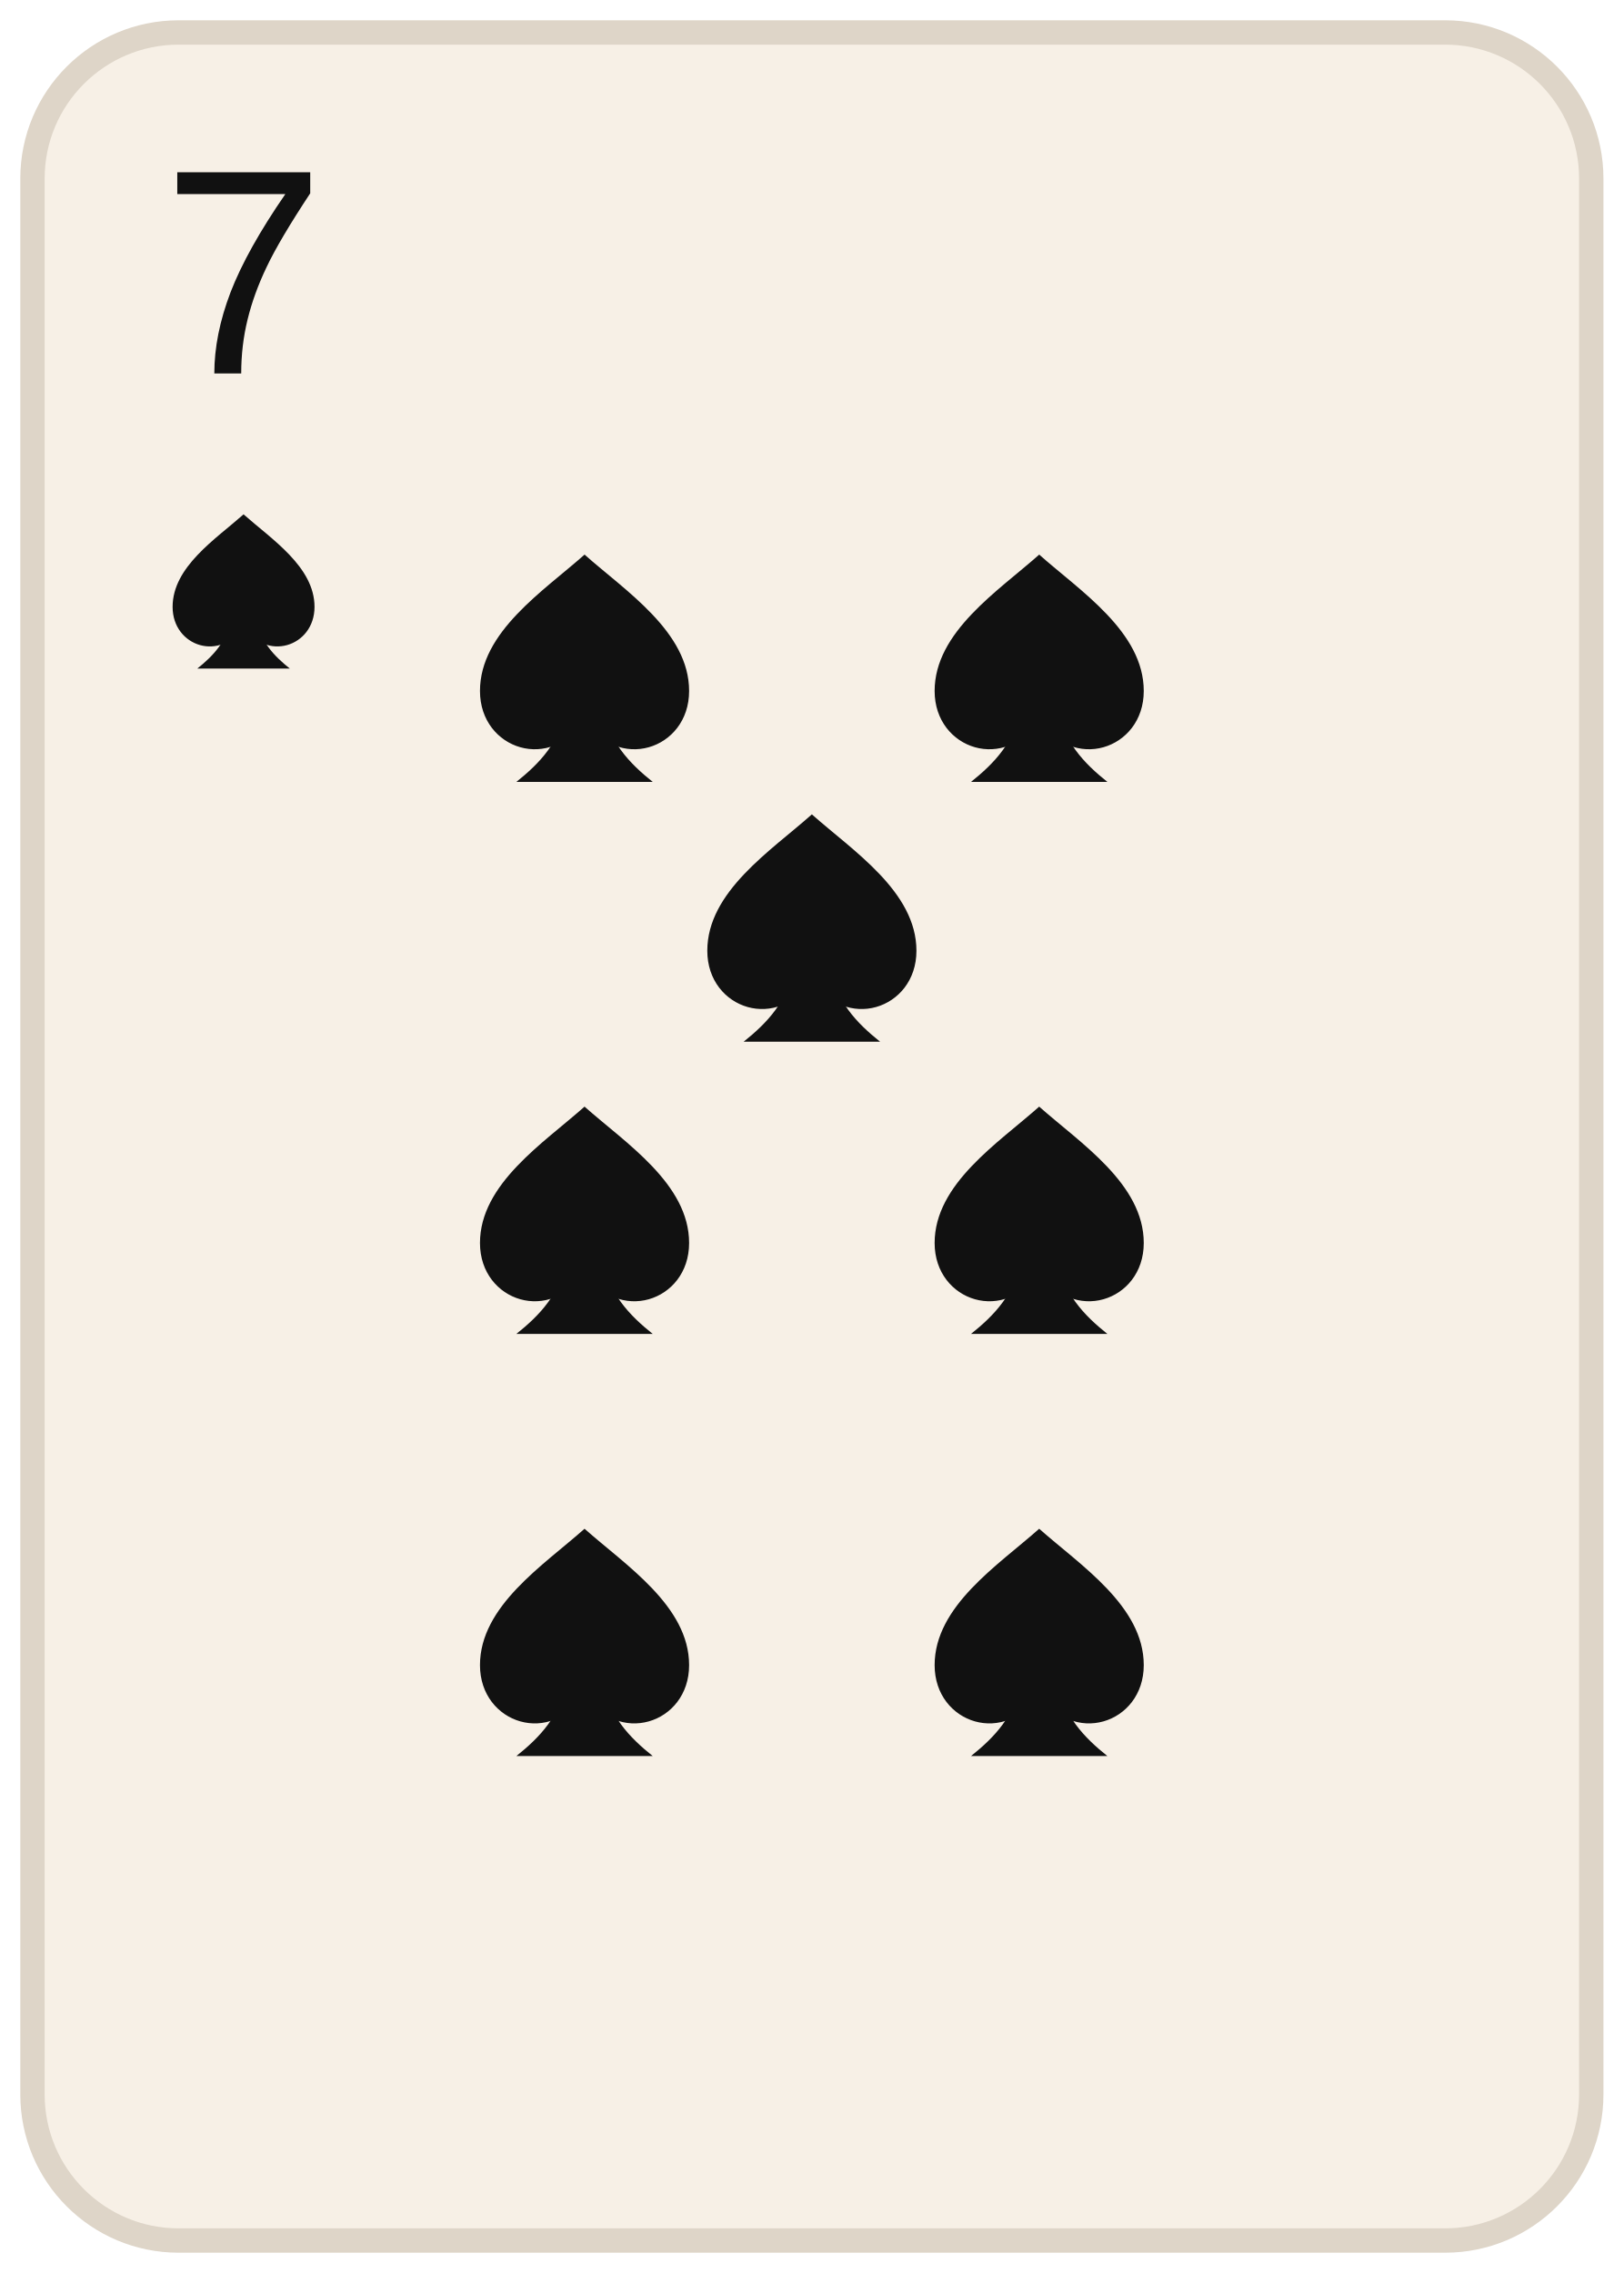
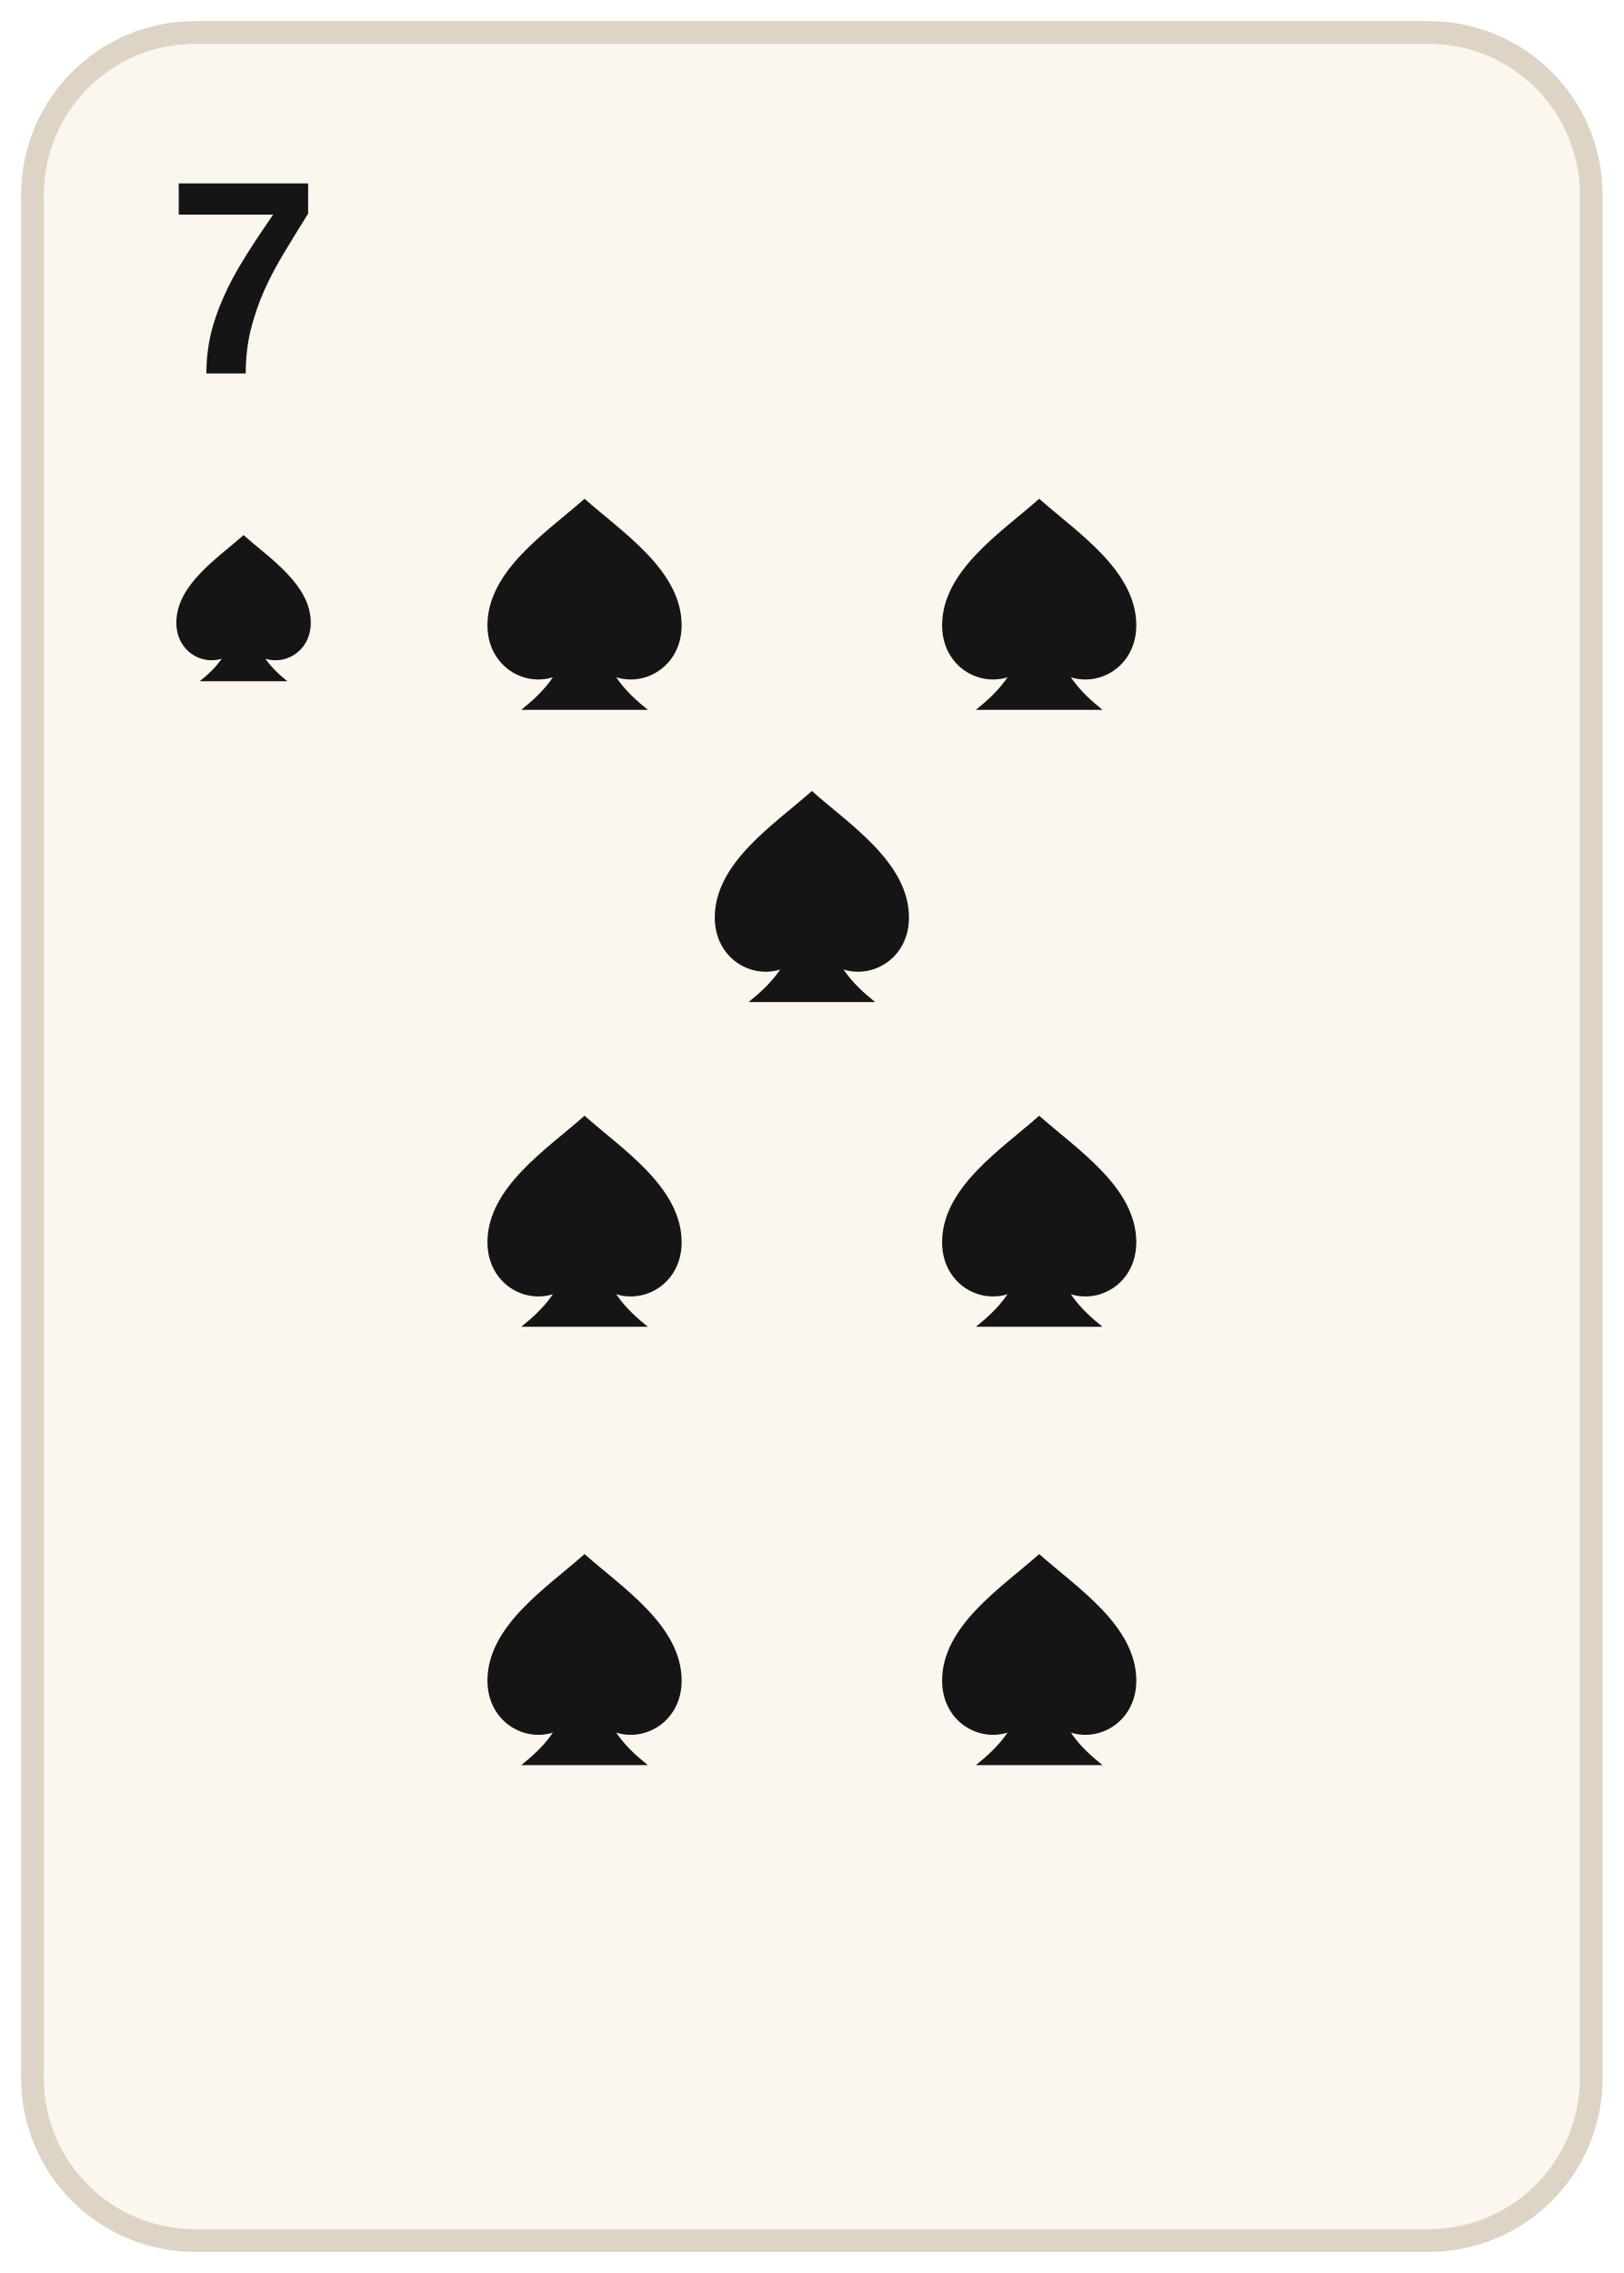
<svg xmlns="http://www.w3.org/2000/svg" viewBox="0 0 100 140" role="img" aria-label="7 of Spades">
-   <rect x="2" y="2" width="96" height="136" rx="9" fill="#f7f0e6" stroke="#ded5c8" stroke-width="1.5" />
-   <text font-family="Haskoy, -apple-system, Segoe UI, Arial, sans-serif" font-weight="500" x="15" y="23" fill="#111111" font-size="18" text-anchor="middle">7</text>
-   <g fill="#111111" transform="translate(15 37) scale(0.19)">
-     <path d="M0,-28 C-9,-20 -23,-11 -23,2 C-23,15 -7,20 0,8 C7,20 23,15 23,2 C23,-11 9,-20 0,-28Z" />
-     <path d="M-4,5 C-5,13 -10,18 -15,22 H15 C10,18 5,13 4,5Z" />
+   <rect x="2" y="2" width="96" height="136" rx="10" fill="#fbf6ee" stroke="#ded4c5" stroke-width="1.4" />
+   <g font-family="Haskoy,-apple-system,BlinkMacSystemFont,'Segoe UI',Arial,sans-serif">
+     <text x="15" y="23" fill="#151515" font-size="17" font-weight="600" text-anchor="middle">7</text>
+     <g fill="#151515" transform="translate(15 38) scale(0.18)">
+       <path d="M0-28C-9-20-23-11-23 2c0 13 16 18 23 6 7 12 23 7 23-6C23-11 9-20 0-28Z" />
+       <path d="M-4 5c-1 8-6 13-11 17h30C10 18 5 13 4 5Z" />
+     </g>
  </g>
  <g>
-     <g fill="#111111" transform="translate(36 42) scale(0.28)">
-       <path d="M0,-28 C-9,-20 -23,-11 -23,2 C-23,15 -7,20 0,8 C7,20 23,15 23,2 C23,-11 9,-20 0,-28Z" />
-       <path d="M-4,5 C-5,13 -10,18 -15,22 H15 C10,18 5,13 4,5Z" />
+     <g fill="#151515" transform="translate(36 38) scale(0.26)">
+       <path d="M0-28C-9-20-23-11-23 2c0 13 16 18 23 6 7 12 23 7 23-6C23-11 9-20 0-28Z" />
+       <path d="M-4 5c-1 8-6 13-11 17h30C10 18 5 13 4 5Z" />
    </g>
-     <g fill="#111111" transform="translate(64 42) scale(0.28)">
-       <path d="M0,-28 C-9,-20 -23,-11 -23,2 C-23,15 -7,20 0,8 C7,20 23,15 23,2 C23,-11 9,-20 0,-28Z" />
-       <path d="M-4,5 C-5,13 -10,18 -15,22 H15 C10,18 5,13 4,5Z" />
+     <g fill="#151515" transform="translate(64 38) scale(0.26)">
+       <path d="M0-28C-9-20-23-11-23 2c0 13 16 18 23 6 7 12 23 7 23-6C23-11 9-20 0-28Z" />
+       <path d="M-4 5c-1 8-6 13-11 17h30C10 18 5 13 4 5Z" />
    </g>
-     <g fill="#111111" transform="translate(50 58) scale(0.28)">
-       <path d="M0,-28 C-9,-20 -23,-11 -23,2 C-23,15 -7,20 0,8 C7,20 23,15 23,2 C23,-11 9,-20 0,-28Z" />
-       <path d="M-4,5 C-5,13 -10,18 -15,22 H15 C10,18 5,13 4,5Z" />
+     <g fill="#151515" transform="translate(50 56) scale(0.26)">
+       <path d="M0-28C-9-20-23-11-23 2c0 13 16 18 23 6 7 12 23 7 23-6C23-11 9-20 0-28Z" />
+       <path d="M-4 5c-1 8-6 13-11 17h30C10 18 5 13 4 5Z" />
    </g>
-     <g fill="#111111" transform="translate(36 76) scale(0.28)">
-       <path d="M0,-28 C-9,-20 -23,-11 -23,2 C-23,15 -7,20 0,8 C7,20 23,15 23,2 C23,-11 9,-20 0,-28Z" />
-       <path d="M-4,5 C-5,13 -10,18 -15,22 H15 C10,18 5,13 4,5Z" />
+     <g fill="#151515" transform="translate(36 76) scale(0.26)">
+       <path d="M0-28C-9-20-23-11-23 2c0 13 16 18 23 6 7 12 23 7 23-6C23-11 9-20 0-28Z" />
+       <path d="M-4 5c-1 8-6 13-11 17h30C10 18 5 13 4 5Z" />
    </g>
-     <g fill="#111111" transform="translate(64 76) scale(0.28)">
-       <path d="M0,-28 C-9,-20 -23,-11 -23,2 C-23,15 -7,20 0,8 C7,20 23,15 23,2 C23,-11 9,-20 0,-28Z" />
-       <path d="M-4,5 C-5,13 -10,18 -15,22 H15 C10,18 5,13 4,5Z" />
+     <g fill="#151515" transform="translate(64 76) scale(0.26)">
+       <path d="M0-28C-9-20-23-11-23 2c0 13 16 18 23 6 7 12 23 7 23-6C23-11 9-20 0-28Z" />
+       <path d="M-4 5c-1 8-6 13-11 17h30C10 18 5 13 4 5Z" />
    </g>
-     <g fill="#111111" transform="translate(36 102) scale(0.28)">
-       <path d="M0,-28 C-9,-20 -23,-11 -23,2 C-23,15 -7,20 0,8 C7,20 23,15 23,2 C23,-11 9,-20 0,-28Z" />
-       <path d="M-4,5 C-5,13 -10,18 -15,22 H15 C10,18 5,13 4,5Z" />
+     <g fill="#151515" transform="translate(36 103) scale(0.26)">
+       <path d="M0-28C-9-20-23-11-23 2c0 13 16 18 23 6 7 12 23 7 23-6C23-11 9-20 0-28Z" />
+       <path d="M-4 5c-1 8-6 13-11 17h30C10 18 5 13 4 5Z" />
    </g>
-     <g fill="#111111" transform="translate(64 102) scale(0.28)">
-       <path d="M0,-28 C-9,-20 -23,-11 -23,2 C-23,15 -7,20 0,8 C7,20 23,15 23,2 C23,-11 9,-20 0,-28Z" />
-       <path d="M-4,5 C-5,13 -10,18 -15,22 H15 C10,18 5,13 4,5Z" />
+     <g fill="#151515" transform="translate(64 103) scale(0.26)">
+       <path d="M0-28C-9-20-23-11-23 2c0 13 16 18 23 6 7 12 23 7 23-6C23-11 9-20 0-28Z" />
+       <path d="M-4 5c-1 8-6 13-11 17h30C10 18 5 13 4 5Z" />
    </g>
  </g>
</svg>
